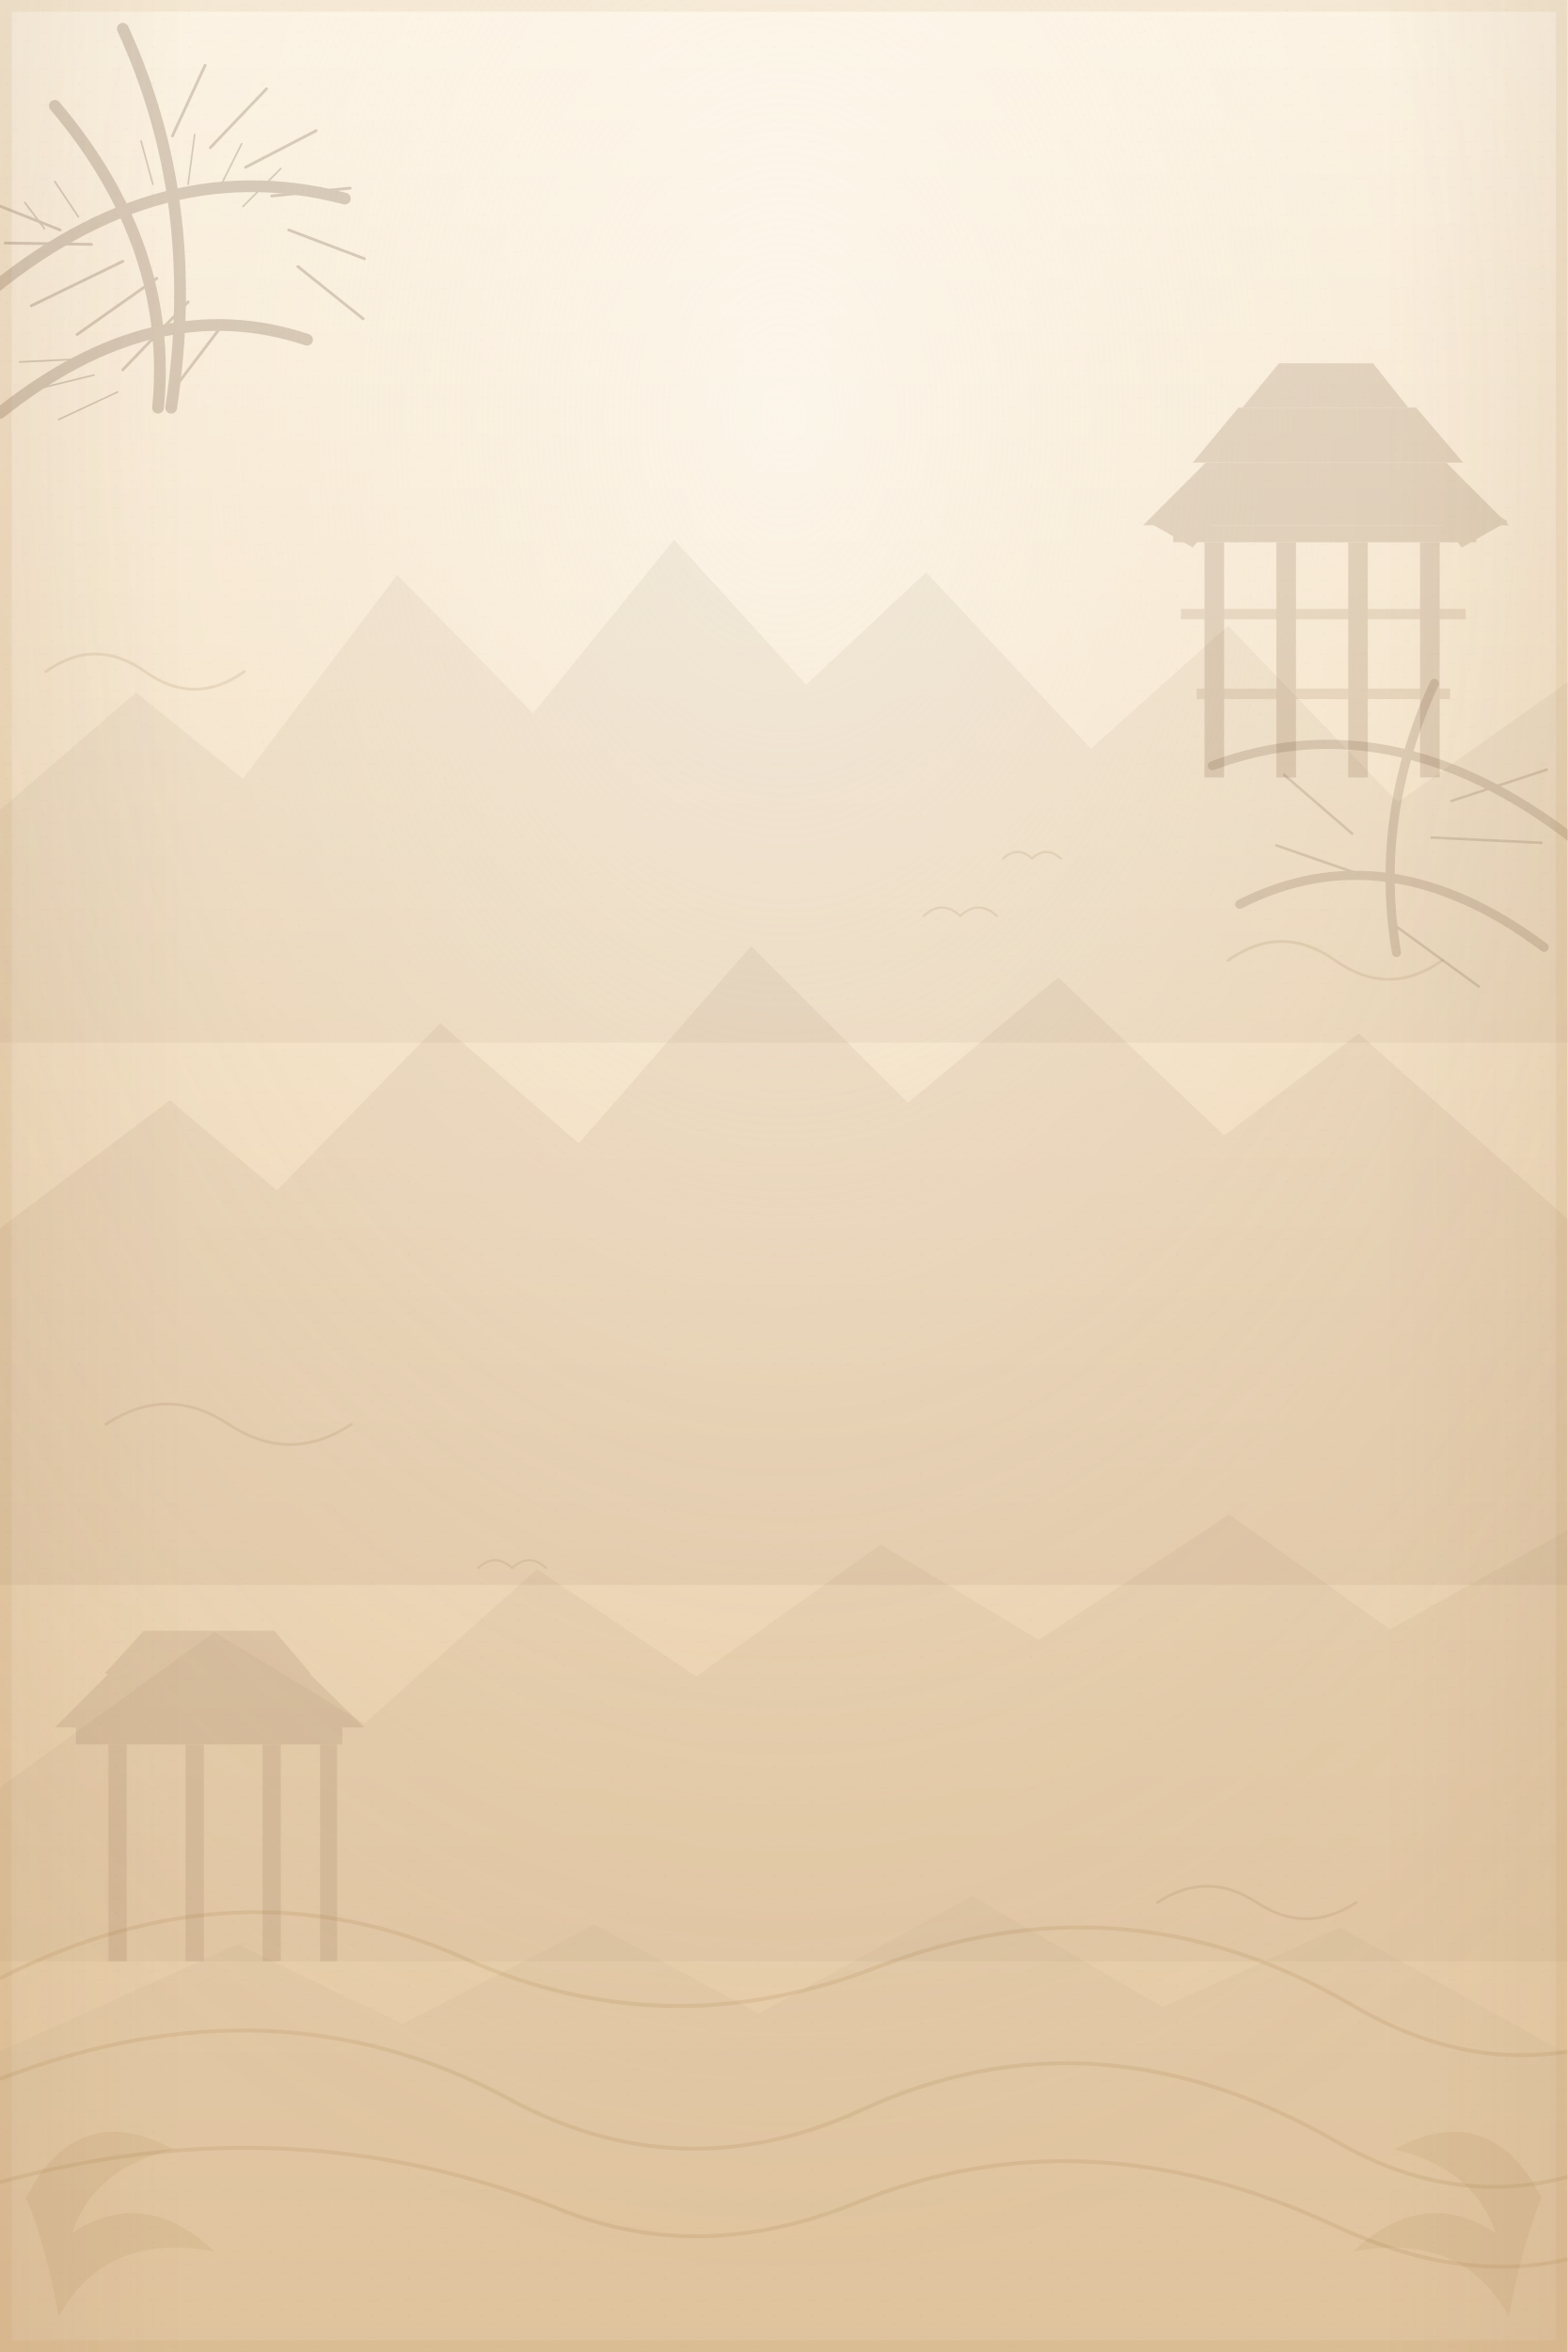
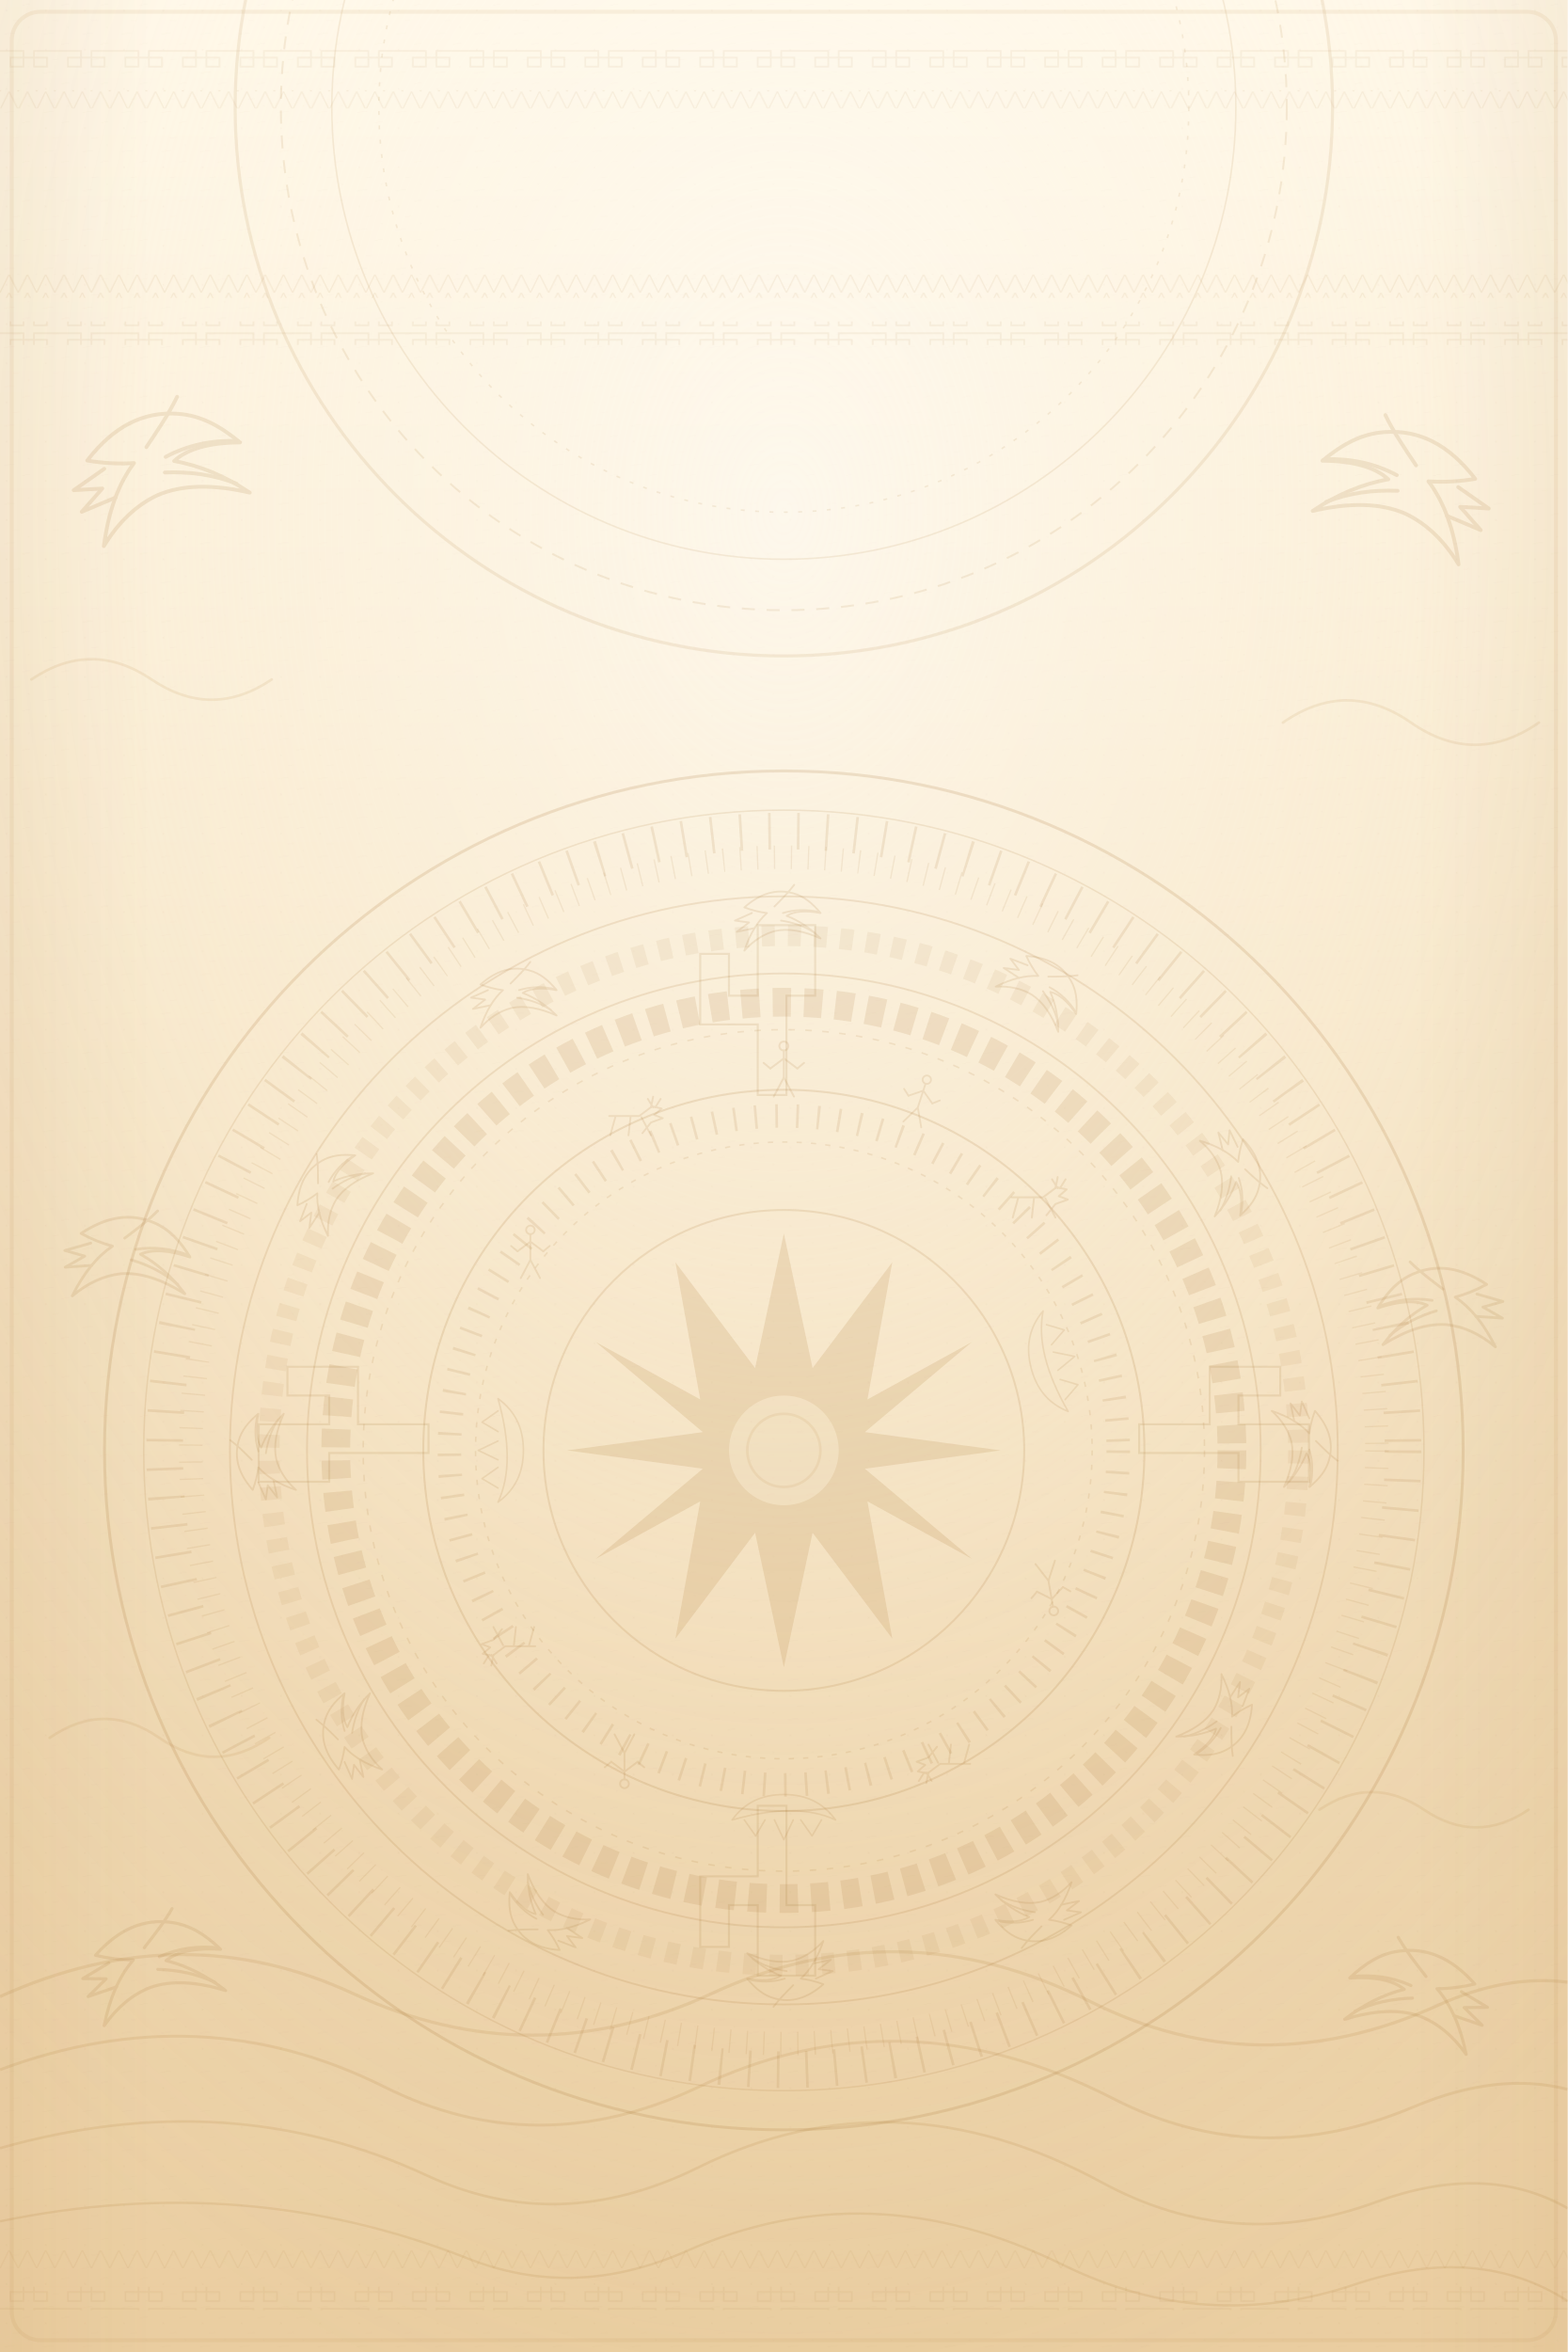
<svg xmlns="http://www.w3.org/2000/svg" viewBox="0 0 1200 1800" preserveAspectRatio="xMidYMid slice">
  <defs>
    <linearGradient id="paper" x1="0" y1="0" x2="0" y2="1">
-       <stop stop-color="#fbf2e3" />
-       <stop offset=".42" stop-color="#f2dfc3" />
-       <stop offset="1" stop-color="#e7cba5" />
+       <stop stop-color="#fff8e9" />
+       <stop offset=".42" stop-color="#f7e7ca" />
+       <stop offset="1" stop-color="#ecd1a5" />
    </linearGradient>
-     <radialGradient id="light" cx="50%" cy="18%" r="78%">
-       <stop stop-color="#fffdf7" stop-opacity=".58" />
-       <stop offset=".52" stop-color="#fff8ea" stop-opacity=".12" />
-       <stop offset="1" stop-color="#9d7040" stop-opacity=".045" />
+     <radialGradient id="glow" cx="50%" cy="22%" r="82%">
+       <stop stop-color="#fffdf8" stop-opacity=".60" />
+       <stop offset=".54" stop-color="#fff7e6" stop-opacity=".16" />
+       <stop offset="1" stop-color="#b67a35" stop-opacity=".045" />
    </radialGradient>
    <linearGradient id="edge" x1="0" y1="0" x2="1" y2="0">
-       <stop stop-color="#8b5b2d" stop-opacity=".065" />
-       <stop offset=".12" stop-color="#8b5b2d" stop-opacity="0" />
-       <stop offset=".88" stop-color="#8b5b2d" stop-opacity="0" />
-       <stop offset="1" stop-color="#8b5b2d" stop-opacity=".065" />
+       <stop stop-color="#9a641f" stop-opacity=".055" />
+       <stop offset=".10" stop-color="#9a641f" stop-opacity="0" />
+       <stop offset=".90" stop-color="#9a641f" stop-opacity="0" />
+       <stop offset="1" stop-color="#9a641f" stop-opacity=".055" />
    </linearGradient>
-     <pattern id="grain" width="28" height="28" patternUnits="userSpaceOnUse">
-       <circle cx="5" cy="8" r=".7" fill="#7b522b" opacity=".045" />
-       <circle cx="21" cy="20" r=".6" fill="#9a7041" opacity=".04" />
-       <path d="M2 25l8-1M16 4l6-1M10 15l4-.7" stroke="#7b522b" stroke-width=".42" opacity=".04" />
+     <pattern id="grain" width="30" height="30" patternUnits="userSpaceOnUse">
+       <circle cx="5" cy="8" r=".7" fill="#86551f" opacity=".035" />
+       <circle cx="22" cy="21" r=".55" fill="#a36c2c" opacity=".03" />
+       <path d="M3 26l8-1M17 4l6-1M10 16l5-.7" stroke="#875b2b" stroke-width=".4" opacity=".03" />
+     </pattern>
+     <g id="bird" fill="none" stroke="#a36d2a" stroke-linecap="round" stroke-linejoin="round">
+       <path d="M-42 2c17-15 34-20 52-15 11 3 20 10 29 21-16-3-28-2-36 3 13 5 25 13 36 24-18-8-34-11-48-8-12 3-23 10-33 21 6-18 14-31 24-40-8-1-16-3-24-6z" />
+       <path d="M-10 1c8-8 15-15 21-23M-1 8c13-4 26-4 39-1M-3 16c13 2 25 6 36 13" />
+       <path d="M-34 8l-18 8 15 2-13 10 19-4" />
+     </g>
+     <g id="human" fill="none" stroke="#a16a29" stroke-linecap="round" stroke-linejoin="round">
+       <circle cx="0" cy="-18" r="4" />
+       <path d="M0-14v24M0-7l-12 9M0-7l12 9M0 10l-9 17M0 10l9 17" />
+       <path d="M-12 2l-6-5M12 2l6-5" />
+     </g>
+     <g id="deer" fill="none" stroke="#a16a29" stroke-linecap="round" stroke-linejoin="round">
+       <path d="M-24 5h28l12-9 9 2-7 6 8 3-11 4-8 10M-18 5l-5 18M-4 5l-2 18M6 6l9 17" />
+       <path d="M15-3l2-10m2 10 5-8m-7 8-5-8" />
+     </g>
+     <g id="boat" fill="none" stroke="#a16a29" stroke-linecap="round" stroke-linejoin="round">
+       <path d="M-55 10c28 13 64 13 110 0-13 18-31 27-55 27S-42 28-55 10z" />
+       <path d="M-40 10l10-17 12 17M-10 10L0-11l10 21M20 10l10-17 12 17" />
+     </g>
+     <pattern id="triangles" width="28" height="14" patternUnits="userSpaceOnUse">
+       <path d="M0 14 7 0l7 14L21 0l7 14" fill="none" stroke="#a46f2b" stroke-width="1" opacity=".72" />
+     </pattern>
+     <pattern id="meander" width="44" height="18" patternUnits="userSpaceOnUse">
+       <path d="M0 3h18v12H8V8h28v7H26V3h18" fill="none" stroke="#9d6826" stroke-width="1.2" opacity=".70" />
    </pattern>
  </defs>
  <rect width="1200" height="1800" fill="url(#paper)" />
  <rect width="1200" height="1800" fill="url(#grain)" />
-   <rect width="1200" height="1800" fill="url(#light)" />
+   <rect width="1200" height="1800" fill="url(#glow)" />
  <rect width="1200" height="1800" fill="url(#edge)" />
-   <g fill="#80664d">
-     <path opacity=".075" d="M0 620L104 530l82 66 118-156 104 106 108-133 101 111 92-86 126 135 105-94 130 135 130-92v276H0z" />
-     <path opacity=".085" d="M0 940l130-98 82 69 125-128 106 92 132-151 120 120 115-96 127 121 103-78 160 142v280H0z" />
-     <path opacity=".07" d="M0 1368l164-119 115 70 132-118 122 82 141-101 121 73 146-96 123 88 136-76v330H0z" />
-     <path opacity=".048" d="M0 1570l182-82 126 61 147-76 126 68 163-90 146 85 136-61 174 97v228H0z" />
+   <g fill="none" stroke="#aa762f" opacity=".115">
+     <circle cx="600" cy="82" r="420" stroke-width="2.4" />
+     <circle cx="600" cy="82" r="385" stroke-width="1.5" stroke-dasharray="10 9" />
+     <circle cx="600" cy="82" r="346" stroke-width="1.2" />
+     <circle cx="600" cy="82" r="310" stroke-width="1.2" stroke-dasharray="3 8" />
  </g>
-   <g fill="none" stroke="#5b4129" stroke-linecap="round" stroke-linejoin="round" opacity=".22">
-     <path stroke-width="9" d="M-25 238C70 153 165 126 264 152M0 316c79-63 157-82 235-56M94 22c41 89 53 185 37 290M42 81c61 72 87 149 79 231" />
-     <path stroke-width="2.2" d="M46 176L-7 155M70 187L4 186M94 200l-70 34M120 213l-61 43M144 231l-50 52M170 249l-41 54M132 104l25-54M161 113l43-45M188 128l54-28M208 150l60-6M221 176l58 22M228 204l50 40" />
-     <path stroke-width="1.3" d="M19 155l15 20m8-36 18 27m12-39 17 28m19-47 9 33m32-38-5 38m41-31-17 34m47-15-29 29M15 277l42-2m-30 23 45-11m-27 34 45-21" />
+   <g opacity=".11">
+     <path d="M0 210h1200v18H0z" fill="url(#triangles)" />
+     <path d="M0 246h1200v18H0z" fill="url(#meander)" />
  </g>
-   <g fill="#704b2d" opacity=".17">
-     <path d="M898 402h232v13H898z" />
-     <path d="M923 354h184l48 48H875z" />
-     <path d="M948 312h136l36 42H913z" />
-     <path d="M979 278h72l27 34H951z" />
-     <rect x="922" y="415" width="15" height="180" />
-     <rect x="977" y="415" width="15" height="180" />
-     <rect x="1032" y="415" width="15" height="180" />
-     <rect x="1087" y="415" width="15" height="180" />
-     <path d="M878 399l40-24-14 24 33-10-24 30zm276 0-40-24 14 24-33-10 24 30z" />
-     <path d="M904 466h218v8H904zm12 61h194v8H916z" opacity=".72" />
+   <g opacity=".14" stroke-width="2">
+     <use href="#bird" transform="translate(126 338) scale(1.45) rotate(-11)" />
+     <use href="#bird" transform="translate(1070 352) scale(-1.45 1.45) rotate(-11)" />
+     <use href="#bird" transform="translate(106 948) scale(1.05) rotate(8)" />
+     <use href="#bird" transform="translate(1094 987) scale(-1.05 1.05) rotate(8)" />
+     <use href="#bird" transform="translate(122 1488) scale(1.18) rotate(-7)" />
+     <use href="#bird" transform="translate(1080 1510) scale(-1.18 1.18) rotate(-7)" />
  </g>
-   <g fill="none" stroke="#5c422b" stroke-linecap="round" opacity=".17">
-     <path stroke-width="7" d="M1214 650c-96-78-192-99-286-64m254 139c-80-60-158-71-233-33m149-169c-31 67-41 136-29 206" />
-     <path stroke-width="2" d="M1111 613l73-24m-88 52 84 4m-99 30 77 31m-92 1 66 48m-97-117l-52-45m66 79-72-25" />
+   <g transform="translate(600 1110)" fill="none" stroke="#9f6925">
+     <circle r="520" stroke-width="2.2" opacity=".16" />
+     <circle r="490" stroke-width="1.1" opacity=".13" />
+     <circle r="454" stroke-width="18" stroke-dasharray="1 12" opacity=".10" />
+     <circle r="424" stroke-width="1.4" opacity=".14" />
+     <circle r="394" stroke-width="16" stroke-dasharray="10 10" opacity=".075" />
+     <circle r="365" stroke-width="1.4" opacity=".14" />
+     <circle r="322" stroke-width="1.2" stroke-dasharray="5 8" opacity=".12" />
+     <circle r="276" stroke-width="1.5" opacity=".15" />
+     <circle r="236" stroke-width="1.2" stroke-dasharray="4 7" opacity=".12" />
+     <circle r="184" stroke-width="1.5" opacity=".14" />
  </g>
-   <g fill="#724d2f" opacity=".12">
-     <path d="M58 1322h204v13H58zM83 1281h154l42 41H42zM110 1248h100l28 33H80z" />
-     <rect x="83" y="1335" width="14" height="166" />
-     <rect x="142" y="1335" width="14" height="166" />
-     <rect x="201" y="1335" width="14" height="166" />
-     <rect x="245" y="1335" width="13" height="166" />
+   <g opacity=".125">
+     <circle cx="600" cy="1110" r="474" fill="none" stroke="#9d6826" stroke-width="28" stroke-dasharray="2 20" />
+     <circle cx="600" cy="1110" r="343" fill="none" stroke="#9d6826" stroke-width="22" stroke-dasharray="14 10" />
+     <circle cx="600" cy="1110" r="256" fill="none" stroke="#9d6826" stroke-width="18" stroke-dasharray="2 14" />
  </g>
-   <g fill="none" stroke="#8d6538" stroke-linecap="round" opacity=".13">
-     <path stroke-width="2.2" d="M35 514q38-27 76 0t76 0M940 735q41-29 82 0t82 0M81 1090q47-31 94 0t94 0M886 1456q38-25 76 0t76 0" />
-     <path stroke-width="1.7" d="M707 701q14-13 28 0q14-13 28 0M768 657q11-10 22 0q11-10 22 0M366 1200q13-12 26 0q13-12 26 0" />
+   <g transform="translate(600 1110)" fill="#a66f29" opacity=".15">
+     <path d="M0-166 22-63 83-144 64-39 144-83 62-14 166 0 62 14 144 83 64 39 83 144 22 63 0 166-22 63-83 144-64 39-144 83-62 14-166 0-62-14-144-83-64-39-83-144-22-63z" />
+     <circle r="42" fill="#f6e4c3" opacity=".72" />
+     <circle r="28" fill="none" stroke="#a66f29" stroke-width="2" opacity=".80" />
  </g>
-   <g fill="none" stroke="#9b6c35" stroke-width="3" opacity=".14">
-     <path d="M0 1514c122-62 241-67 356-15 103 46 207 48 314 7 126-49 247-40 364 28 56 33 111 45 166 36" />
-     <path d="M0 1591c140-54 270-49 389 15 88 48 178 51 270 9 119-55 240-47 364 24 59 34 118 43 177 27" />
-     <path d="M0 1670c149-41 292-34 429 21 72 29 147 27 226-5 117-48 239-42 366 17 64 30 124 39 179 26" />
+   <g opacity=".14" stroke-width="1.9">
+     <use href="#bird" transform="translate(600 693) scale(.72) rotate(0)" />
+     <use href="#bird" transform="translate(808 752) scale(.72) rotate(45)" />
+     <use href="#bird" transform="translate(954 902) scale(.72) rotate(88)" />
+     <use href="#bird" transform="translate(1008 1110) scale(.72) rotate(90)" />
+     <use href="#bird" transform="translate(938 1327) scale(.72) rotate(135)" />
+     <use href="#bird" transform="translate(790 1475) scale(.72) rotate(180)" />
+     <use href="#bird" transform="translate(600 1520) scale(.72) rotate(180)" />
+     <use href="#bird" transform="translate(406 1472) scale(.72) rotate(225)" />
+     <use href="#bird" transform="translate(258 1324) scale(.72) rotate(270)" />
+     <use href="#bird" transform="translate(192 1110) scale(.72) rotate(270)" />
+     <use href="#bird" transform="translate(248 900) scale(.72) rotate(315)" />
+     <use href="#bird" transform="translate(398 752) scale(.72) rotate(0)" />
  </g>
-   <g fill="#9b6d36" opacity=".10">
-     <path d="M20 1682c24-48 62-65 113-37-40 9-66 30-78 64 37-24 73-20 109 14-55-10-95 6-119 50-6-34-14-64-25-91z" />
-     <path d="M1180 1682c-24-48-62-65-113-37 40 9 66 30 78 64-37-24-73-20-109 14 55-10 95 6 119 50 6-34 14-64 25-91z" />
+   <g opacity=".13" stroke-width="1.7">
+     <use href="#human" transform="translate(600 816) scale(.86)" />
+     <use href="#human" transform="translate(705 840) scale(.80) rotate(18 0 0)" />
+     <use href="#deer" transform="translate(795 912) scale(.86)" />
+     <use href="#boat" transform="translate(815 1040) scale(.72) rotate(76)" />
+     <use href="#human" transform="translate(804 1218) scale(.84) rotate(170 0 0)" />
+     <use href="#deer" transform="translate(723 1354) scale(.82) rotate(180)" />
+     <use href="#boat" transform="translate(600 1400) scale(.72) rotate(180)" />
+     <use href="#human" transform="translate(478 1350) scale(.84) rotate(180 0 0)" />
+     <use href="#deer" transform="translate(390 1264) scale(.82) rotate(180)" />
+     <use href="#boat" transform="translate(374 1110) scale(.72) rotate(-90)" />
+     <use href="#human" transform="translate(406 956) scale(.82)" />
+     <use href="#deer" transform="translate(486 850) scale(.82)" />
  </g>
-   <rect width="1200" height="1800" fill="none" stroke="#b48245" stroke-opacity=".10" stroke-width="18" />
+   <g opacity=".13" fill="none" stroke="#9e6928" stroke-width="1.6">
+     <path d="M198 1090h54v-22h-32v-22h54v44h54v22h-76v22h-54z" />
+     <path d="M1002 1090h-54v-22h32v-22h-54v44h-54v22h76v22h54z" />
+     <path d="M580 708v54h-22v-32h-22v54h44v54h22v-76h22v-54z" />
+     <path d="M580 1512v-54h-22v32h-22v-54h44v-54h22v76h22v54z" />
+   </g>
+   <g fill="none" stroke="#a8732f" opacity=".14">
+     <path stroke-width="2.4" d="M0 1528c93-42 183-43 271-2 91 42 182 42 273 0 97-45 194-43 291 6 86 43 174 44 265 3 35-16 68-22 100-18" />
+     <path stroke-width="2.2" d="M0 1584c102-38 200-34 294 13 78 39 158 39 239 1 104-50 210-48 319 8 74 38 151 40 231 6 43-18 82-22 117-13" />
+     <path stroke-width="2" d="M0 1644c117-33 226-26 327 21 67 31 136 29 207-6 101-50 204-46 309 11 68 37 138 42 211 15 55-20 104-19 146 5" />
+     <path stroke-width="1.8" d="M0 1700c126-26 245-16 357 28 55 22 111 20 168-5 94-42 190-38 288 10 73 36 148 41 225 15 63-21 117-16 162 13" />
+   </g>
+   <g fill="none" stroke="#ac7630" stroke-linecap="round" opacity=".11">
+     <path stroke-width="2" d="M24 520q46-31 92 0t92 0M982 553q49-34 98 0t98 0M38 1330q42-29 84 0t84 0M1010 1385q40-27 80 0t80 0" />
+   </g>
+   <g opacity=".10">
+     <path d="M0 36h1200v18H0z" fill="url(#meander)" />
+     <path d="M0 69h1200v14H0z" fill="url(#triangles)" />
+     <path d="M0 1722h1200v14H0z" fill="url(#triangles)" />
+     <path d="M0 1750h1200v18H0z" fill="url(#meander)" />
+   </g>
+   <rect x="9" y="9" width="1182" height="1782" rx="22" fill="none" stroke="#b98138" stroke-opacity=".09" stroke-width="3" />
</svg>
